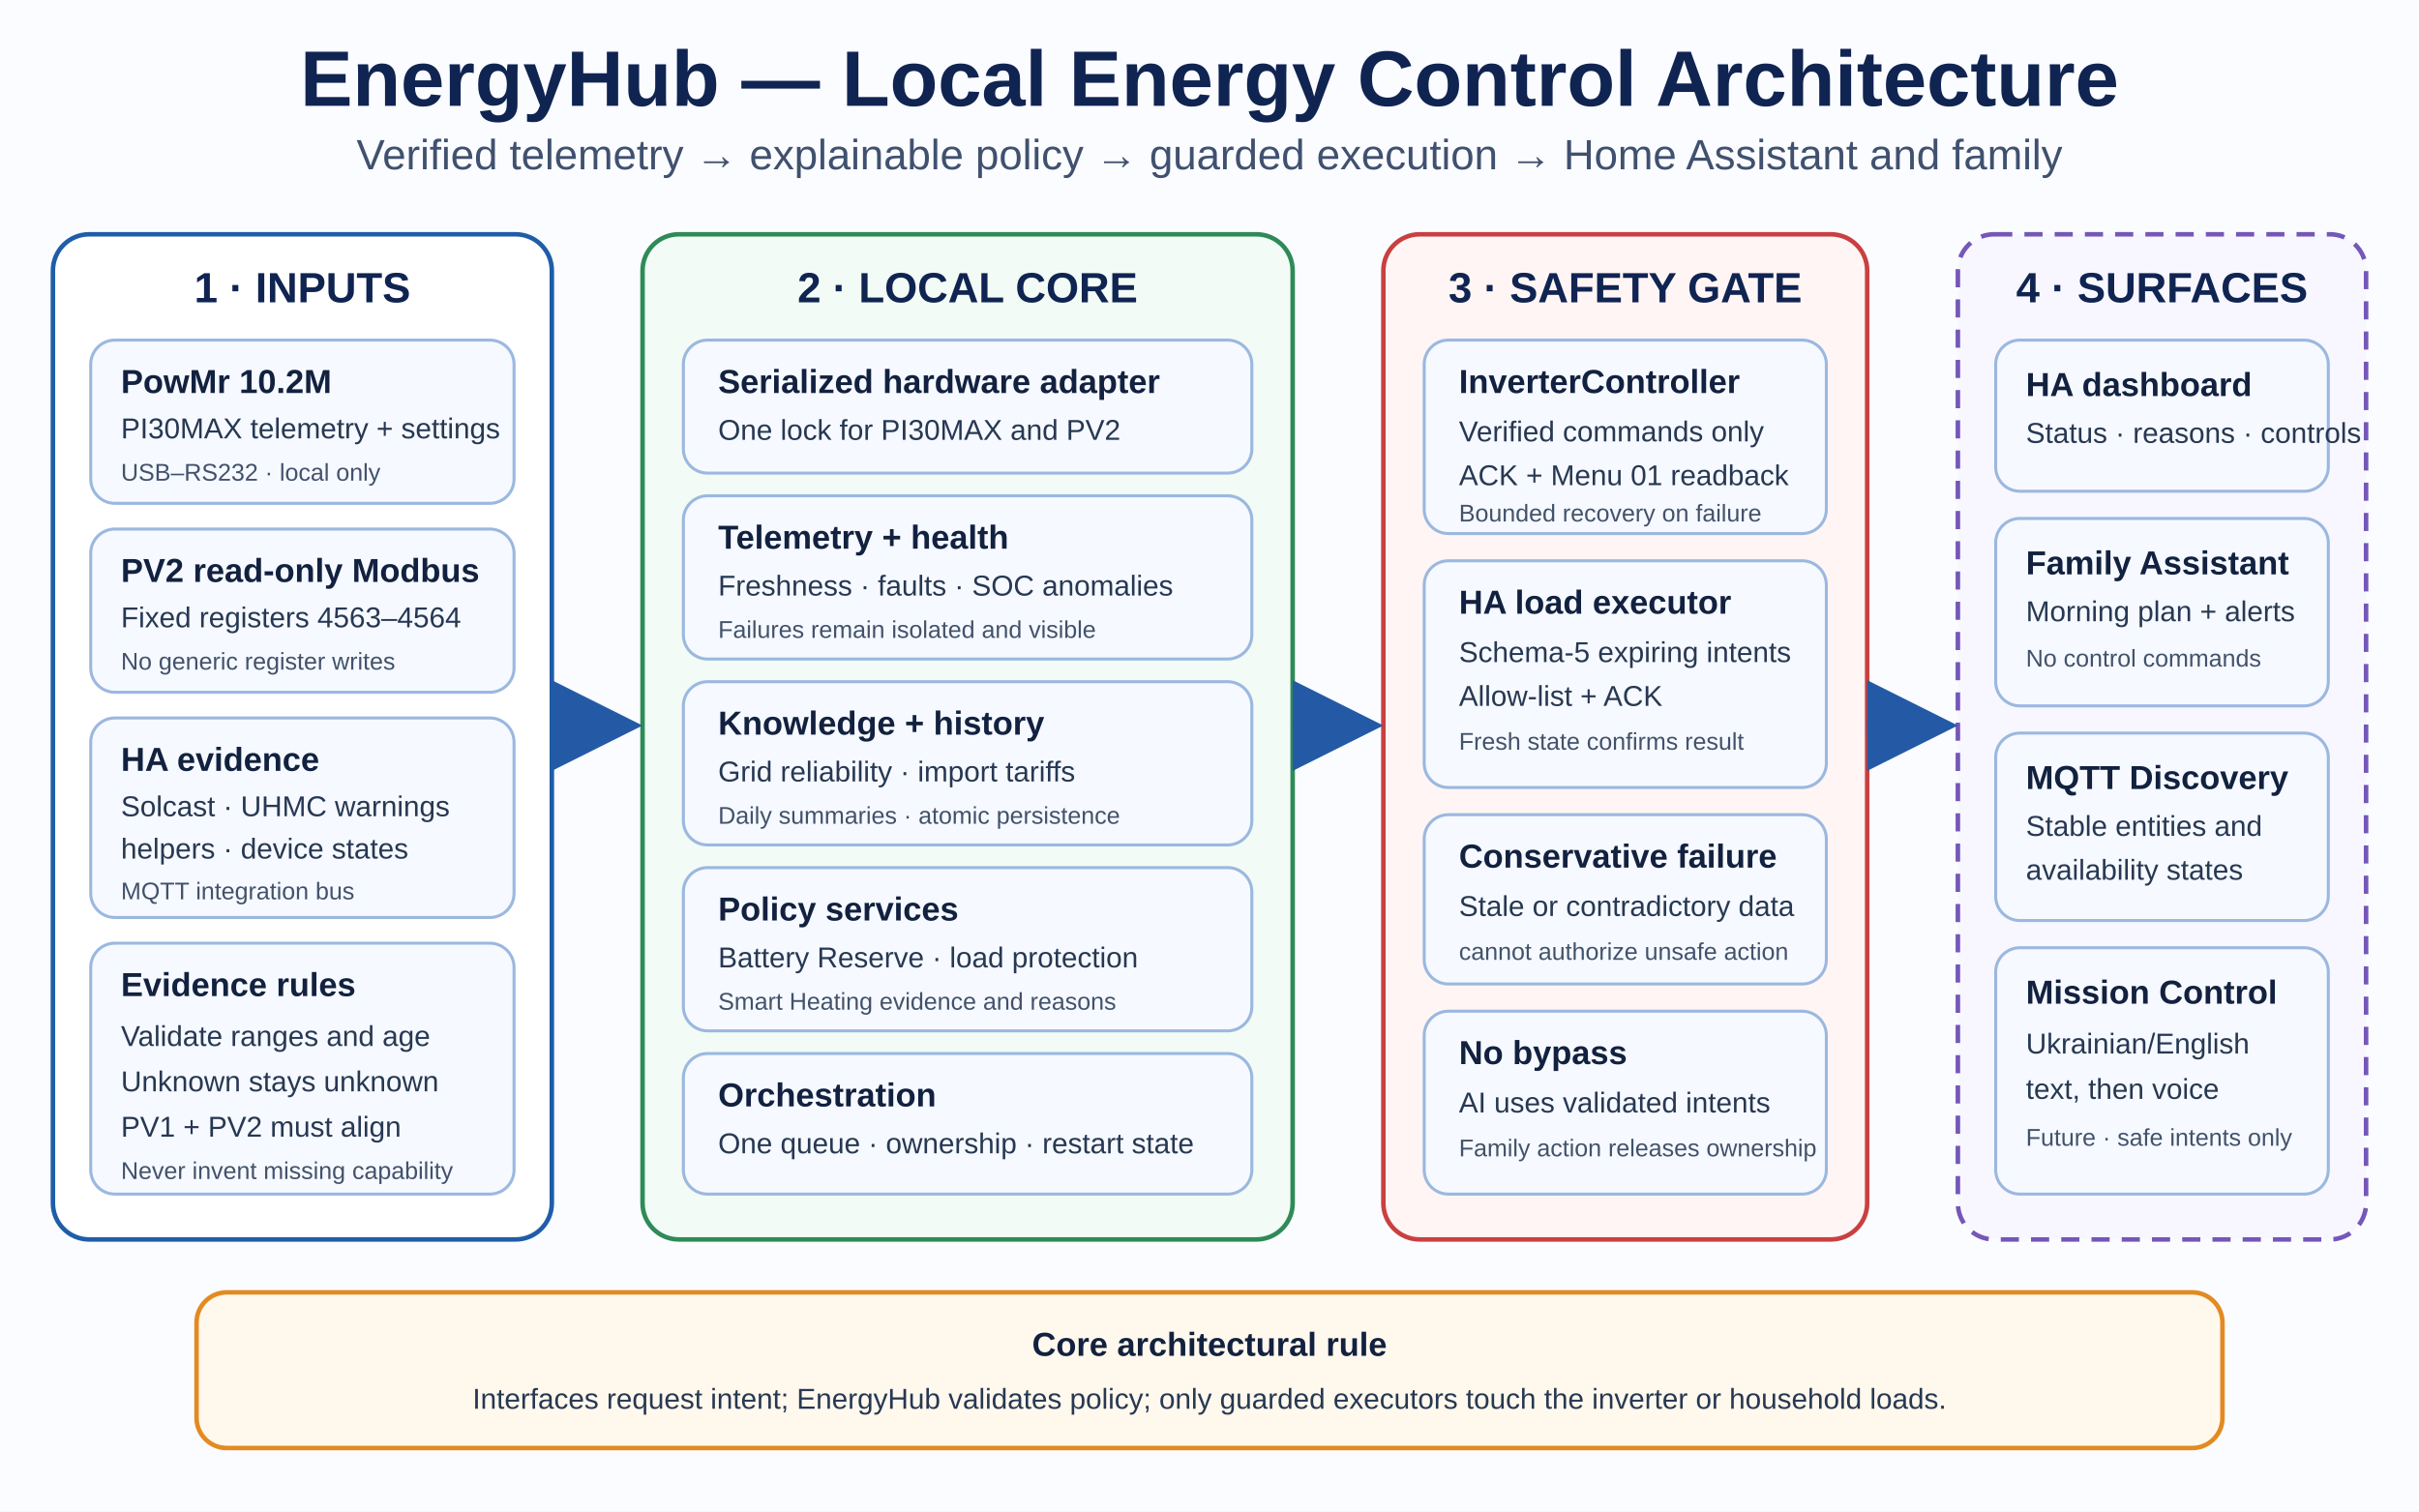
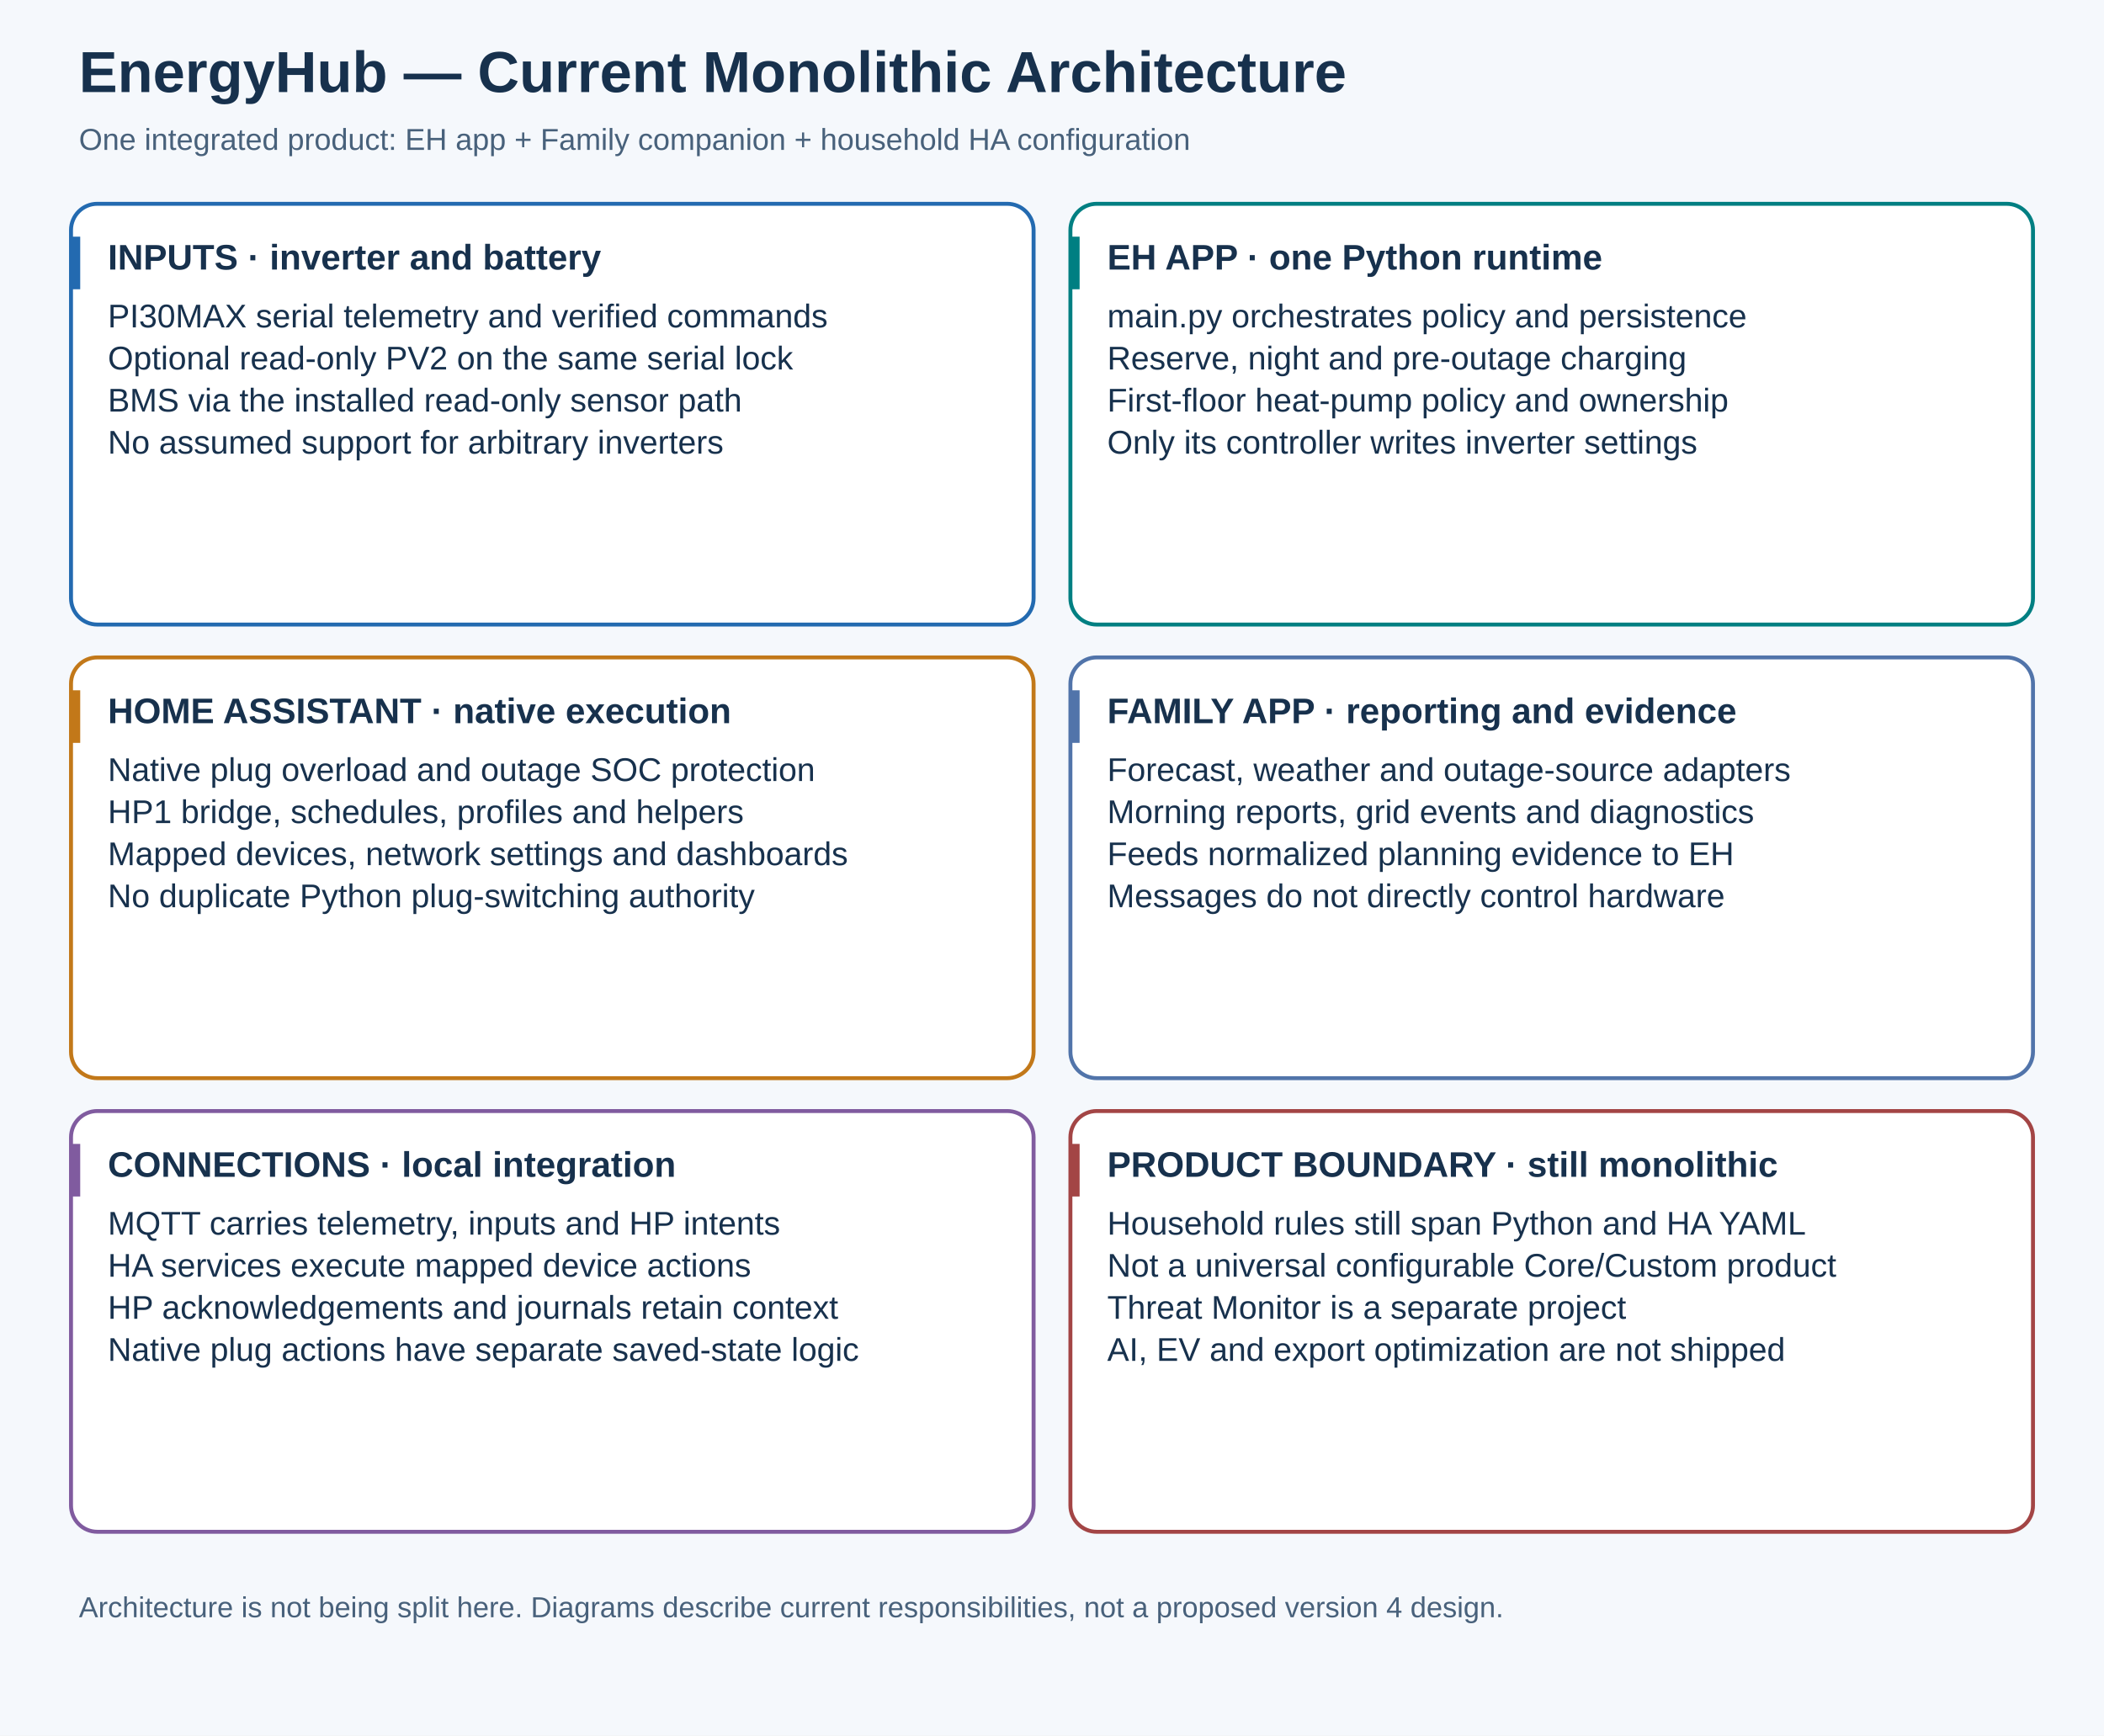
- <svg xmlns="http://www.w3.org/2000/svg" width="1600" height="1000" viewBox="0 0 1600 1000">
-   <defs>
-     <style>
-       .title{font:700 52px Arial,sans-serif;fill:#102452}.sub{font:28px Arial,sans-serif;fill:#40516f}
-       .head{font:700 28px Arial,sans-serif;fill:#102452}.label{font:700 22px Arial,sans-serif;fill:#12213f}
-       .body{font:19px Arial,sans-serif;fill:#273852}.small{font:16px Arial,sans-serif;fill:#42526b}
-       .box{fill:#fff;stroke:#1f5da8;stroke-width:3}.soft{fill:#f6f9ff;stroke:#9bb8df;stroke-width:2}
-       .green{fill:#f2fbf5;stroke:#2e8b57;stroke-width:3}.orange{fill:#fff8ed;stroke:#e38a21;stroke-width:3}
-       .red{fill:#fff5f5;stroke:#c94040;stroke-width:3}.dash{fill:#f8f7ff;stroke:#7457b8;stroke-width:3;stroke-dasharray:12 8}
-       .arrow{stroke:#245aa5;stroke-width:5;fill:none;marker-end:url(#a)}
-     </style>
-     <marker id="a" markerWidth="12" markerHeight="12" refX="10" refY="6" orient="auto">
-       <path d="M0,0 L12,6 L0,12 z" fill="#245aa5" />
-     </marker>
-   </defs>
-   <rect width="1600" height="1000" fill="#fbfcff" />
-   <text x="800" y="70" text-anchor="middle" class="title">EnergyHub — Local Energy Control Architecture</text>
-   <text x="800" y="112" text-anchor="middle" class="sub">Verified telemetry → explainable policy → guarded execution → Home Assistant and family</text>
-   <rect x="35" y="155" width="330" height="665" rx="24" class="box" />
-   <text x="200" y="200" text-anchor="middle" class="head">1 · INPUTS</text>
-   <rect x="60" y="225" width="280" height="108" rx="16" class="soft" />
-   <text x="80" y="260" class="label">PowMr 10.2M</text>
-   <text x="80" y="290" class="body">PI30MAX telemetry + settings</text>
-   <text x="80" y="318" class="small">USB–RS232 · local only</text>
-   <rect x="60" y="350" width="280" height="108" rx="16" class="soft" />
-   <text x="80" y="385" class="label">PV2 read-only Modbus</text>
-   <text x="80" y="415" class="body">Fixed registers 4563–4564</text>
-   <text x="80" y="443" class="small">No generic register writes</text>
-   <rect x="60" y="475" width="280" height="132" rx="16" class="soft" />
-   <text x="80" y="510" class="label">HA evidence</text>
-   <text x="80" y="540" class="body">Solcast · UHMC warnings</text>
-   <text x="80" y="568" class="body">helpers · device states</text>
-   <text x="80" y="595" class="small">MQTT integration bus</text>
-   <rect x="60" y="624" width="280" height="166" rx="16" class="soft" />
-   <text x="80" y="659" class="label">Evidence rules</text>
-   <text x="80" y="692" class="body">Validate ranges and age</text>
-   <text x="80" y="722" class="body">Unknown stays unknown</text>
-   <text x="80" y="752" class="body">PV1 + PV2 must align</text>
-   <text x="80" y="780" class="small">Never invent missing capability</text>
-   <rect x="425" y="155" width="430" height="665" rx="24" class="green" />
-   <text x="640" y="200" text-anchor="middle" class="head">2 · LOCAL CORE</text>
-   <rect x="452" y="225" width="376" height="88" rx="16" class="soft" />
-   <text x="475" y="260" class="label">Serialized hardware adapter</text>
-   <text x="475" y="291" class="body">One lock for PI30MAX and PV2</text>
-   <rect x="452" y="328" width="376" height="108" rx="16" class="soft" />
-   <text x="475" y="363" class="label">Telemetry + health</text>
-   <text x="475" y="394" class="body">Freshness · faults · SOC anomalies</text>
-   <text x="475" y="422" class="small">Failures remain isolated and visible</text>
-   <rect x="452" y="451" width="376" height="108" rx="16" class="soft" />
-   <text x="475" y="486" class="label">Knowledge + history</text>
-   <text x="475" y="517" class="body">Grid reliability · import tariffs</text>
-   <text x="475" y="545" class="small">Daily summaries · atomic persistence</text>
-   <rect x="452" y="574" width="376" height="108" rx="16" class="soft" />
-   <text x="475" y="609" class="label">Policy services</text>
-   <text x="475" y="640" class="body">Battery Reserve · load protection</text>
-   <text x="475" y="668" class="small">Smart Heating evidence and reasons</text>
-   <rect x="452" y="697" width="376" height="93" rx="16" class="soft" />
-   <text x="475" y="732" class="label">Orchestration</text>
-   <text x="475" y="763" class="body">One queue · ownership · restart state</text>
-   <rect x="915" y="155" width="320" height="665" rx="24" class="red" />
-   <text x="1075" y="200" text-anchor="middle" class="head">3 · SAFETY GATE</text>
-   <rect x="942" y="225" width="266" height="128" rx="16" class="soft" />
-   <text x="965" y="260" class="label">InverterController</text>
-   <text x="965" y="292" class="body">Verified commands only</text>
-   <text x="965" y="321" class="body">ACK + Menu 01 readback</text>
-   <text x="965" y="345" class="small">Bounded recovery on failure</text>
-   <rect x="942" y="371" width="266" height="150" rx="16" class="soft" />
-   <text x="965" y="406" class="label">HA load executor</text>
-   <text x="965" y="438" class="body">Schema-5 expiring intents</text>
-   <text x="965" y="467" class="body">Allow-list + ACK</text>
-   <text x="965" y="496" class="small">Fresh state confirms result</text>
-   <rect x="942" y="539" width="266" height="112" rx="16" class="soft" />
-   <text x="965" y="574" class="label">Conservative failure</text>
-   <text x="965" y="606" class="body">Stale or contradictory data</text>
-   <text x="965" y="635" class="small">cannot authorize unsafe action</text>
-   <rect x="942" y="669" width="266" height="121" rx="16" class="soft" />
-   <text x="965" y="704" class="label">No bypass</text>
-   <text x="965" y="736" class="body">AI uses validated intents</text>
-   <text x="965" y="765" class="small">Family action releases ownership</text>
-   <rect x="1295" y="155" width="270" height="665" rx="24" class="dash" />
-   <text x="1430" y="200" text-anchor="middle" class="head">4 · SURFACES</text>
-   <rect x="1320" y="225" width="220" height="100" rx="16" class="soft" />
-   <text x="1340" y="262" class="label">HA dashboard</text>
-   <text x="1340" y="293" class="body">Status · reasons · controls</text>
-   <rect x="1320" y="343" width="220" height="124" rx="16" class="soft" />
-   <text x="1340" y="380" class="label">Family Assistant</text>
-   <text x="1340" y="411" class="body">Morning plan + alerts</text>
-   <text x="1340" y="441" class="small">No control commands</text>
-   <rect x="1320" y="485" width="220" height="124" rx="16" class="soft" />
-   <text x="1340" y="522" class="label">MQTT Discovery</text>
-   <text x="1340" y="553" class="body">Stable entities and</text>
-   <text x="1340" y="582" class="body">availability states</text>
-   <rect x="1320" y="627" width="220" height="163" rx="16" class="soft" />
-   <text x="1340" y="664" class="label">Mission Control</text>
-   <text x="1340" y="697" class="body">Ukrainian/English</text>
-   <text x="1340" y="727" class="body">text, then voice</text>
-   <text x="1340" y="758" class="small">Future · safe intents only</text>
-   <path d="M365 480 H415" class="arrow" />
-   <path d="M855 480 H905" class="arrow" />
-   <path d="M1235 480 H1285" class="arrow" />
-   <rect x="130" y="855" width="1340" height="103" rx="20" class="orange" />
-   <text x="800" y="897" text-anchor="middle" class="label">Core architectural rule</text>
-   <text x="800" y="932" text-anchor="middle" class="body">Interfaces request intent; EnergyHub validates policy; only guarded executors touch the inverter or household loads.</text>
+ <svg xmlns="http://www.w3.org/2000/svg" width="1600" height="1320" viewBox="0 0 1600 1320">
+   <rect width="1600" height="1320" fill="#f5f8fc" />
+   <style>text{font-family:Arial,sans-serif;fill:#17314d}.title{font-size:44px;font-weight:700}.sub{font-size:23px;fill:#48617b}.head{font-size:27px;font-weight:700}.body{font-size:25px}.foot{font-size:22px;fill:#48617b}</style>
+   <text x="60" y="70" class="title">EnergyHub — Current Monolithic Architecture</text>
+   <text x="60" y="114" class="sub">One integrated product: EH app + Family companion + household HA configuration</text>
+   <rect x="54" y="155" width="732" height="320" rx="20" fill="white" stroke="#236ab0" stroke-width="3" />
+   <rect x="54" y="180" width="7" height="40" fill="#236ab0" />
+   <text x="82" y="205" class="head">INPUTS · inverter and battery</text>
+   <text x="82" y="249" class="body">PI30MAX serial telemetry and verified commands</text>
+   <text x="82" y="281" class="body">Optional read-only PV2 on the same serial lock</text>
+   <text x="82" y="313" class="body">BMS via the installed read-only sensor path</text>
+   <text x="82" y="345" class="body">No assumed support for arbitrary inverters</text>
+   <rect x="814" y="155" width="732" height="320" rx="20" fill="white" stroke="#007f82" stroke-width="3" />
+   <rect x="814" y="180" width="7" height="40" fill="#007f82" />
+   <text x="842" y="205" class="head">EH APP · one Python runtime</text>
+   <text x="842" y="249" class="body">main.py orchestrates policy and persistence</text>
+   <text x="842" y="281" class="body">Reserve, night and pre-outage charging</text>
+   <text x="842" y="313" class="body">First-floor heat-pump policy and ownership</text>
+   <text x="842" y="345" class="body">Only its controller writes inverter settings</text>
+   <rect x="54" y="500" width="732" height="320" rx="20" fill="white" stroke="#c27819" stroke-width="3" />
+   <rect x="54" y="525" width="7" height="40" fill="#c27819" />
+   <text x="82" y="550" class="head">HOME ASSISTANT · native execution</text>
+   <text x="82" y="594" class="body">Native plug overload and outage SOC protection</text>
+   <text x="82" y="626" class="body">HP1 bridge, schedules, profiles and helpers</text>
+   <text x="82" y="658" class="body">Mapped devices, network settings and dashboards</text>
+   <text x="82" y="690" class="body">No duplicate Python plug-switching authority</text>
+   <rect x="814" y="500" width="732" height="320" rx="20" fill="white" stroke="#5174aa" stroke-width="3" />
+   <rect x="814" y="525" width="7" height="40" fill="#5174aa" />
+   <text x="842" y="550" class="head">FAMILY APP · reporting and evidence</text>
+   <text x="842" y="594" class="body">Forecast, weather and outage-source adapters</text>
+   <text x="842" y="626" class="body">Morning reports, grid events and diagnostics</text>
+   <text x="842" y="658" class="body">Feeds normalized planning evidence to EH</text>
+   <text x="842" y="690" class="body">Messages do not directly control hardware</text>
+   <rect x="54" y="845" width="732" height="320" rx="20" fill="white" stroke="#805b9f" stroke-width="3" />
+   <rect x="54" y="870" width="7" height="40" fill="#805b9f" />
+   <text x="82" y="895" class="head">CONNECTIONS · local integration</text>
+   <text x="82" y="939" class="body">MQTT carries telemetry, inputs and HP intents</text>
+   <text x="82" y="971" class="body">HA services execute mapped device actions</text>
+   <text x="82" y="1003" class="body">HP acknowledgements and journals retain context</text>
+   <text x="82" y="1035" class="body">Native plug actions have separate saved-state logic</text>
+   <rect x="814" y="845" width="732" height="320" rx="20" fill="white" stroke="#a34545" stroke-width="3" />
+   <rect x="814" y="870" width="7" height="40" fill="#a34545" />
+   <text x="842" y="895" class="head">PRODUCT BOUNDARY · still monolithic</text>
+   <text x="842" y="939" class="body">Household rules still span Python and HA YAML</text>
+   <text x="842" y="971" class="body">Not a universal configurable Core/Custom product</text>
+   <text x="842" y="1003" class="body">Threat Monitor is a separate project</text>
+   <text x="842" y="1035" class="body">AI, EV and export optimization are not shipped</text>
+   <text x="60" y="1230" class="foot">Architecture is not being split here. Diagrams describe current responsibilities, not a proposed version 4 design.</text>
</svg>
